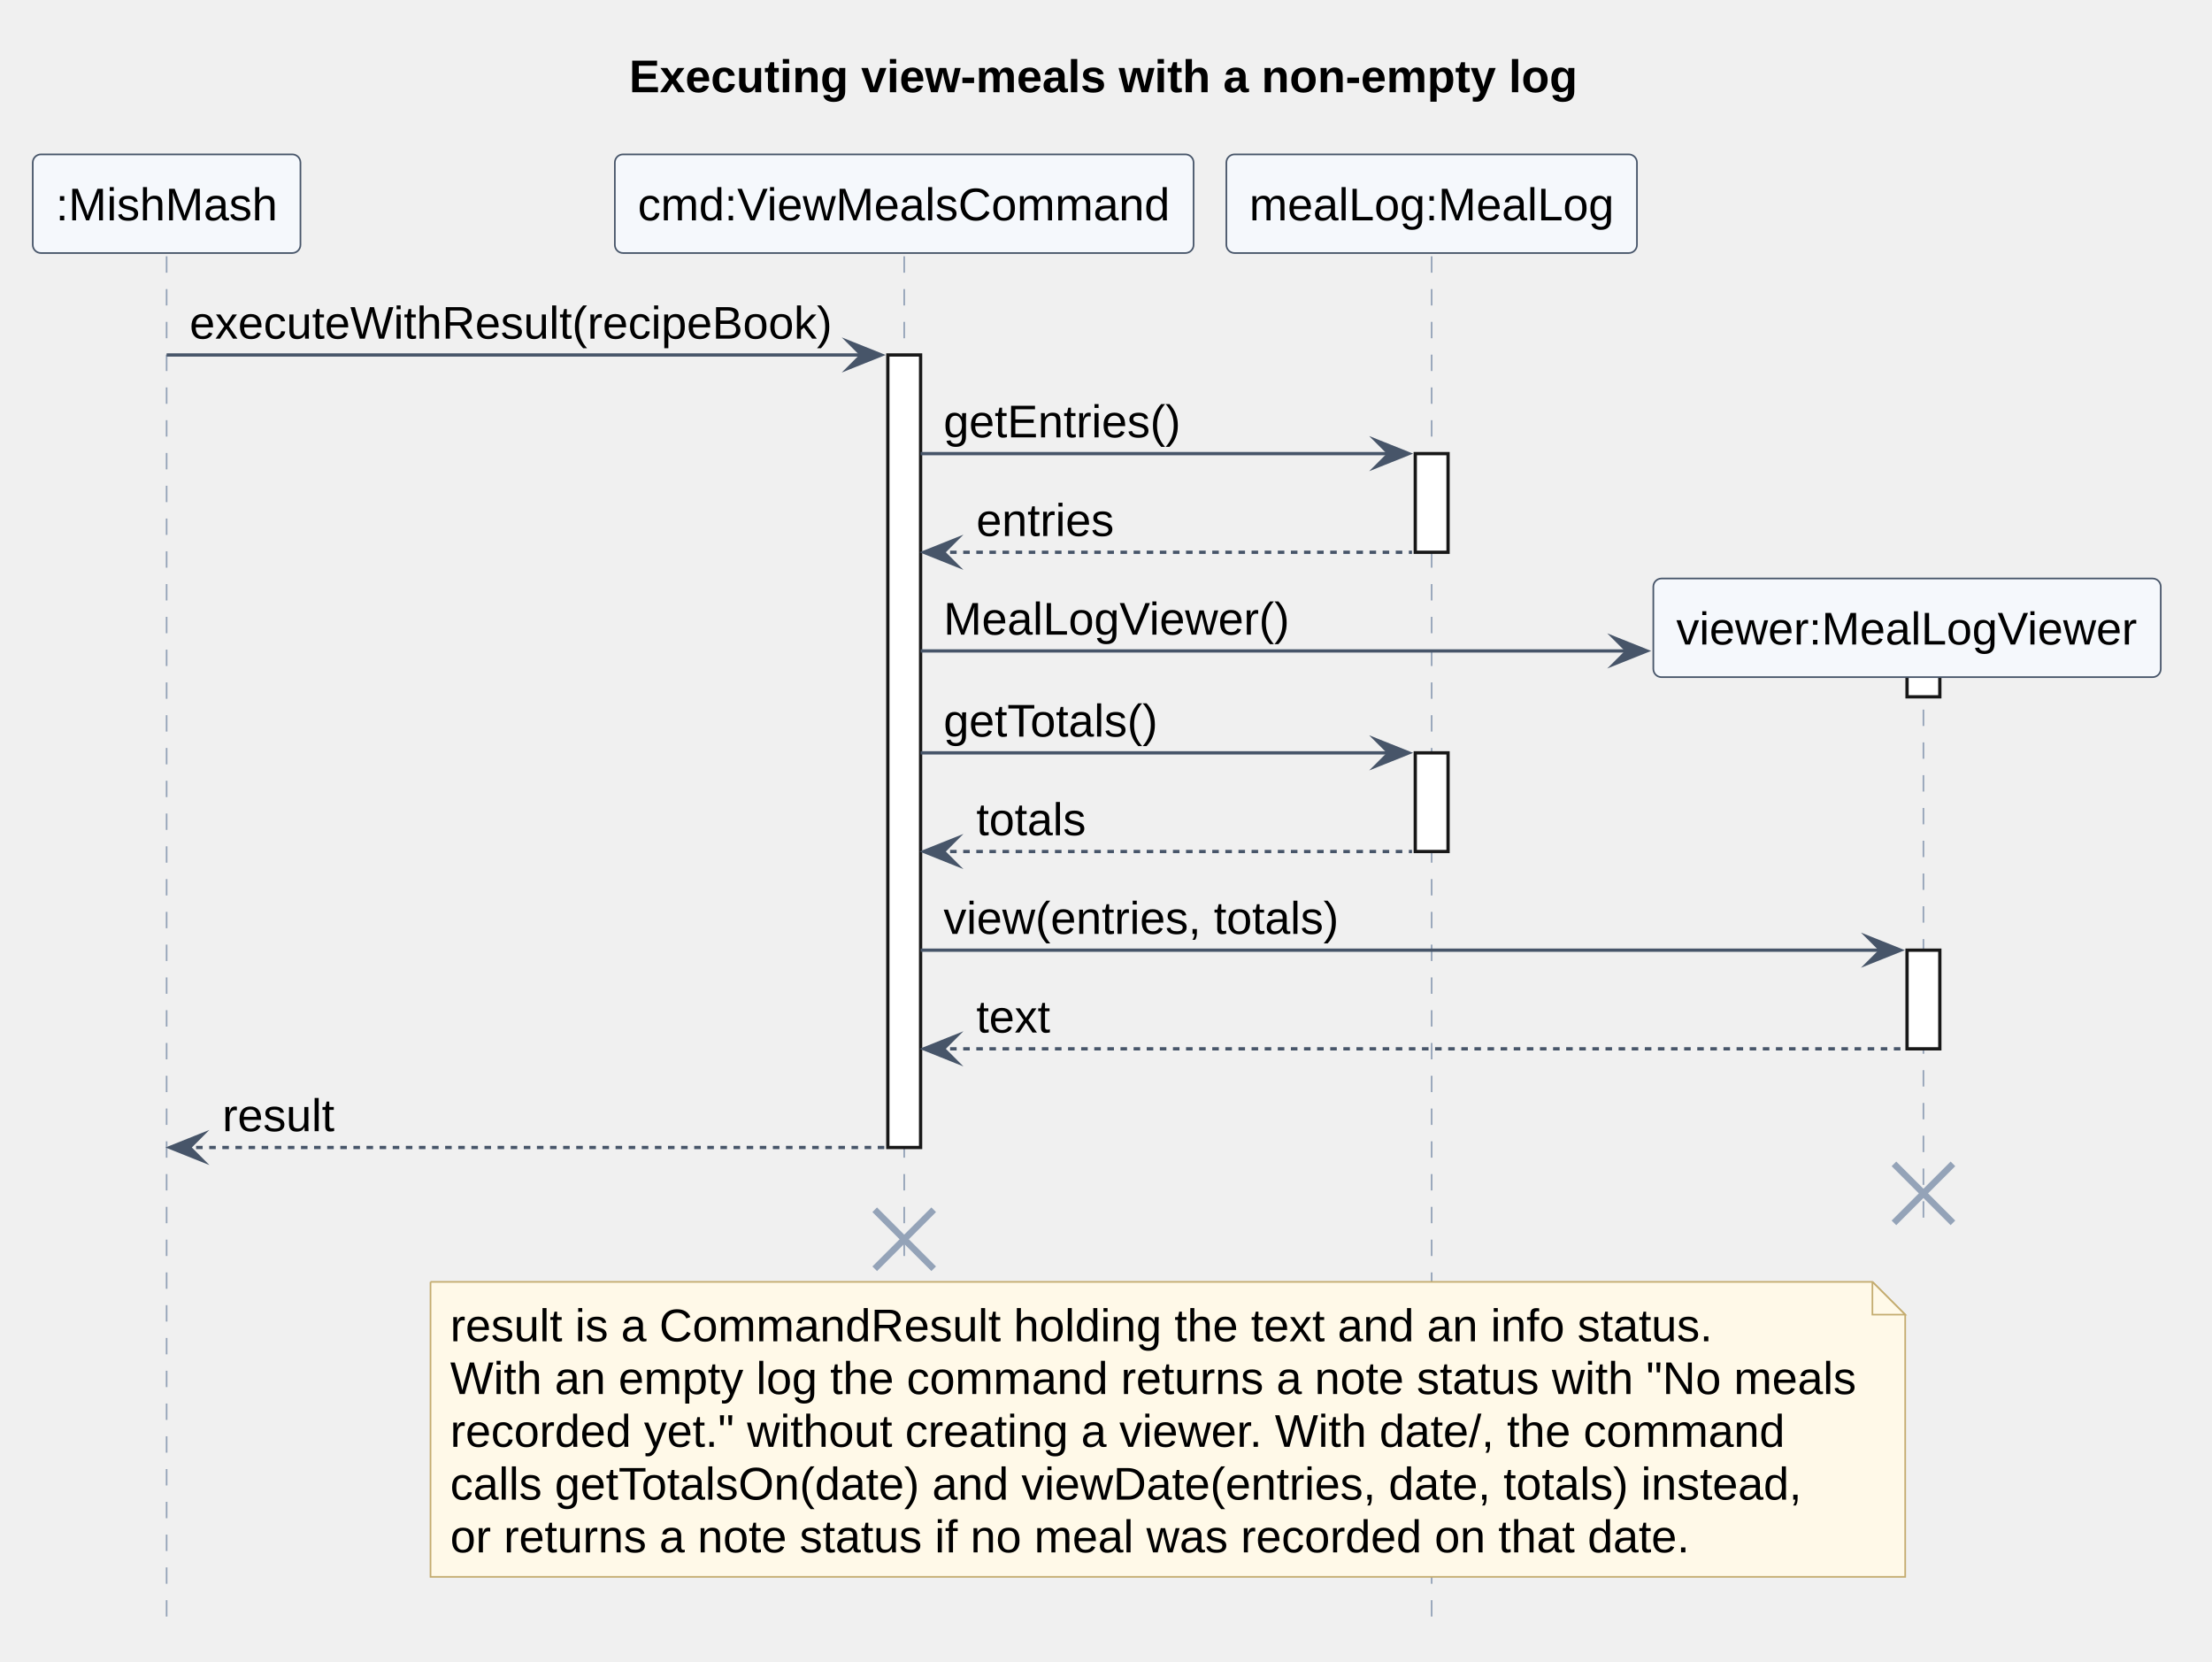
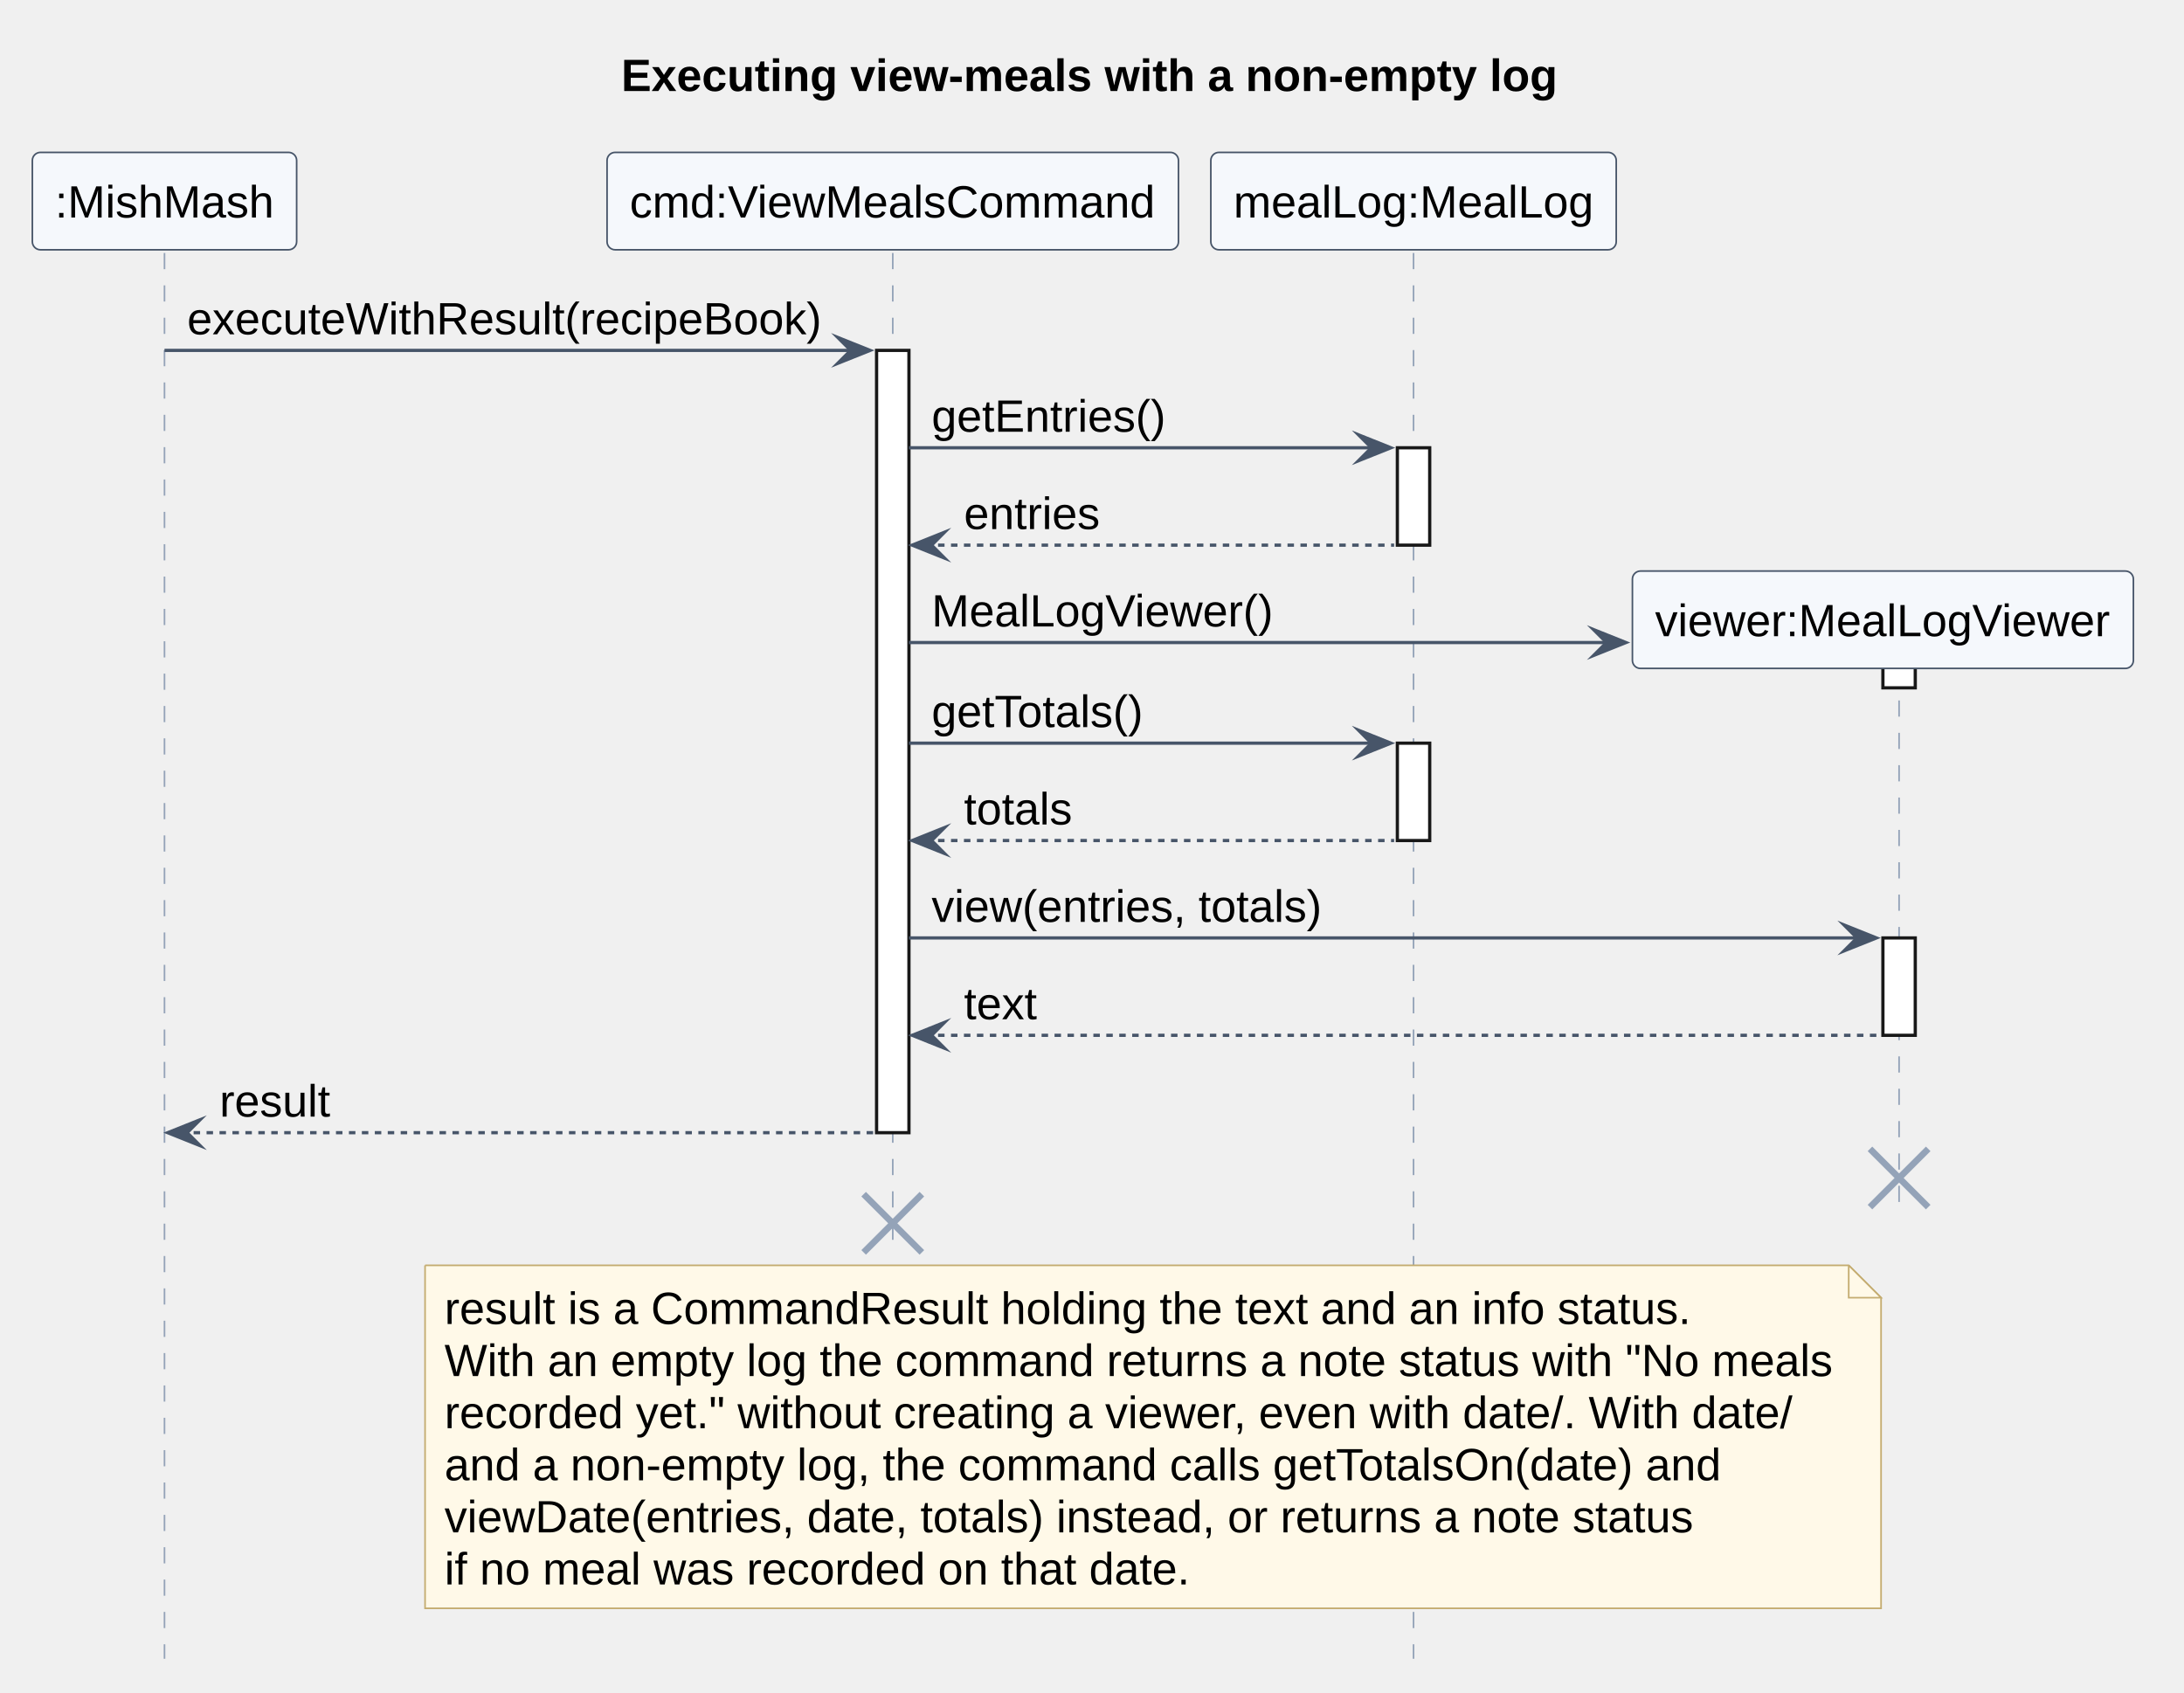
- <svg xmlns="http://www.w3.org/2000/svg" version="1.1" data-diagram-type="SEQUENCE" style="width:675px;height:507px;background:#FFFFFF;" width="675px" height="507px" viewBox="0 0 675 507" zoomAndPan="magnify" preserveAspectRatio="none" contentStyleType="text/css">
+ <svg xmlns="http://www.w3.org/2000/svg" version="1.1" data-diagram-type="SEQUENCE" style="width:675px;height:523px;background:#FFFFFF;" width="675px" height="523px" viewBox="0 0 675 523" zoomAndPan="magnify" preserveAspectRatio="none" contentStyleType="text/css">
  <defs />
  <g font-family="sans-serif" lengthAdjust="spacing">
    <g class="title" data-source-line="2">
      <text x="191.989" y="28.132" fill="#000" font-size="14" textLength="289.386" font-weight="700" font-family="Arial">Executing view-meals with a non-empty log</text>
    </g>
    <g>
-       <rect x="47.341" y="78.197" width="8" height="418.381" fill="#000" fill-opacity="0" />
-       <line x1="50.841" y1="78.197" x2="50.841" y2="496.578" style="stroke:#94A3B8;stroke-width:0.5;stroke-dasharray:5,5;" />
+       <rect x="47.341" y="78.197" width="8" height="434.479" fill="#000" fill-opacity="0" />
+       <line x1="50.841" y1="78.197" x2="50.841" y2="512.677" style="stroke:#94A3B8;stroke-width:0.5;stroke-dasharray:5,5;" />
    </g>
    <g>
      <rect x="272.423" y="78.197" width="8" height="307.888" fill="#000" fill-opacity="0" />
      <line x1="275.923" y1="78.197" x2="275.923" y2="386.085" style="stroke:#94A3B8;stroke-width:0.5;stroke-dasharray:5,5;" />
    </g>
    <g>
      <rect x="270.923" y="108.296" width="10" height="241.789" fill="#FFF" style="stroke:#181818;stroke-width:1;" />
    </g>
    <line x1="266.923" y1="369.085" x2="284.923" y2="387.085" style="stroke:#94A3B8;stroke-width:2;" />
    <line x1="266.923" y1="387.085" x2="284.923" y2="369.085" style="stroke:#94A3B8;stroke-width:2;" />
    <g>
-       <rect x="433.375" y="78.197" width="8" height="418.381" fill="#000" fill-opacity="0" />
-       <line x1="436.875" y1="78.197" x2="436.875" y2="496.578" style="stroke:#94A3B8;stroke-width:0.5;stroke-dasharray:5,5;" />
+       <rect x="433.375" y="78.197" width="8" height="434.479" fill="#000" fill-opacity="0" />
+       <line x1="436.875" y1="78.197" x2="436.875" y2="512.677" style="stroke:#94A3B8;stroke-width:0.5;stroke-dasharray:5,5;" />
    </g>
    <g>
      <rect x="431.875" y="138.395" width="10" height="30.099" fill="#FFF" style="stroke:#181818;stroke-width:1;" />
    </g>
    <g>
      <rect x="431.875" y="229.69" width="10" height="30.099" fill="#FFF" style="stroke:#181818;stroke-width:1;" />
    </g>
    <g>
      <rect x="583.443" y="176.493" width="8" height="195.592" fill="#000" fill-opacity="0" />
      <line x1="586.943" y1="176.493" x2="586.943" y2="372.085" style="stroke:#94A3B8;stroke-width:0.5;stroke-dasharray:5,5;" />
    </g>
    <g>
      <rect x="581.943" y="198.592" width="10" height="14" fill="#FFF" style="stroke:#181818;stroke-width:1;" />
    </g>
    <g>
      <rect x="581.943" y="289.888" width="10" height="30.099" fill="#FFF" style="stroke:#181818;stroke-width:1;" />
    </g>
    <line x1="577.943" y1="355.085" x2="595.943" y2="373.085" style="stroke:#94A3B8;stroke-width:2;" />
    <line x1="577.943" y1="373.085" x2="595.943" y2="355.085" style="stroke:#94A3B8;stroke-width:2;" />
    <rect x="10" y="47.099" width="81.683" height="30.099" fill="#F5F8FC" style="stroke:#475569;stroke-width:0.5;" rx="2.5" ry="2.5" />
    <text x="17" y="67.23" fill="#000" font-size="14" textLength="67.683" font-family="Arial">:MishMash</text>
    <rect x="187.62" y="47.099" width="176.606" height="30.099" fill="#F5F8FC" style="stroke:#475569;stroke-width:0.5;" rx="2.5" ry="2.5" />
    <text x="194.62" y="67.23" fill="#000" font-size="14" textLength="162.606" font-family="Arial">cmd:ViewMealsCommand</text>
    <rect x="374.227" y="47.099" width="125.296" height="30.099" fill="#F5F8FC" style="stroke:#475569;stroke-width:0.5;" rx="2.5" ry="2.5" />
    <text x="381.227" y="67.23" fill="#000" font-size="14" textLength="111.296" font-family="Arial">mealLog:MealLog</text>
    <polygon points="258.923,104.296,268.923,108.296,258.923,112.296,262.923,108.296" fill="#475569" style="stroke:#475569;stroke-width:1;stroke-linejoin:miter;stroke-miterlimit:10;" />
    <line x1="50.841" y1="108.296" x2="264.923" y2="108.296" style="stroke:#475569;stroke-width:1;" />
    <text x="57.841" y="103.329" fill="#000" font-size="14" textLength="196.082" font-family="Arial">executeWithResult(recipeBook)</text>
    <polygon points="419.875,134.395,429.875,138.395,419.875,142.395,423.875,138.395" fill="#475569" style="stroke:#475569;stroke-width:1;stroke-linejoin:miter;stroke-miterlimit:10;" />
    <line x1="280.923" y1="138.395" x2="425.875" y2="138.395" style="stroke:#475569;stroke-width:1;" />
    <text x="287.923" y="133.428" fill="#000" font-size="14" textLength="72.358" font-family="Arial">getEntries()</text>
    <polygon points="291.923,164.493,281.923,168.493,291.923,172.493,287.923,168.493" fill="#475569" style="stroke:#475569;stroke-width:1;stroke-linejoin:miter;stroke-miterlimit:10;" />
    <line x1="285.923" y1="168.493" x2="430.875" y2="168.493" style="stroke:#475569;stroke-width:1;stroke-dasharray:2,2;" />
    <text x="297.923" y="163.526" fill="#000" font-size="14" textLength="42.021" font-family="Arial">entries</text>
    <rect x="504.522" y="176.493" width="154.841" height="30.099" fill="#F5F8FC" style="stroke:#475569;stroke-width:0.5;" rx="2.5" ry="2.5" />
    <text x="511.522" y="196.625" fill="#000" font-size="14" textLength="140.841" font-family="Arial">viewer:MealLogViewer</text>
    <polygon points="492.522,194.592,502.522,198.592,492.522,202.592,496.522,198.592" fill="#475569" style="stroke:#475569;stroke-width:1;stroke-linejoin:miter;stroke-miterlimit:10;" />
    <line x1="280.923" y1="198.592" x2="498.522" y2="198.592" style="stroke:#475569;stroke-width:1;" />
    <text x="287.923" y="193.625" fill="#000" font-size="14" textLength="105.82" font-family="Arial">MealLogViewer()</text>
    <polygon points="419.875,225.69,429.875,229.69,419.875,233.69,423.875,229.69" fill="#475569" style="stroke:#475569;stroke-width:1;stroke-linejoin:miter;stroke-miterlimit:10;" />
    <line x1="280.923" y1="229.69" x2="425.875" y2="229.69" style="stroke:#475569;stroke-width:1;" />
    <text x="287.923" y="224.724" fill="#000" font-size="14" textLength="66.91" font-family="Arial">getTotals()</text>
    <polygon points="291.923,255.789,281.923,259.789,291.923,263.789,287.923,259.789" fill="#475569" style="stroke:#475569;stroke-width:1;stroke-linejoin:miter;stroke-miterlimit:10;" />
    <line x1="285.923" y1="259.789" x2="430.875" y2="259.789" style="stroke:#475569;stroke-width:1;stroke-dasharray:2,2;" />
    <text x="297.923" y="254.822" fill="#000" font-size="14" textLength="33.462" font-family="Arial">totals</text>
    <polygon points="569.943,285.888,579.943,289.888,569.943,293.888,573.943,289.888" fill="#475569" style="stroke:#475569;stroke-width:1;stroke-linejoin:miter;stroke-miterlimit:10;" />
    <line x1="280.923" y1="289.888" x2="575.943" y2="289.888" style="stroke:#475569;stroke-width:1;" />
    <text x="287.923" y="284.921" fill="#000" font-size="14" textLength="78.579" font-family="Arial">view(entries,</text>
    <text x="366.502" y="284.921" fill="#000" font-size="14" font-family="Arial"> </text>
    <text x="370.392" y="284.921" fill="#000" font-size="14" textLength="38.124" font-family="Arial">totals)</text>
    <polygon points="291.923,315.986,281.923,319.986,291.923,323.986,287.923,319.986" fill="#475569" style="stroke:#475569;stroke-width:1;stroke-linejoin:miter;stroke-miterlimit:10;" />
    <line x1="285.923" y1="319.986" x2="580.943" y2="319.986" style="stroke:#475569;stroke-width:1;stroke-dasharray:2,2;" />
    <text x="297.923" y="315.02" fill="#000" font-size="14" textLength="22.565" font-family="Arial">text</text>
    <polygon points="61.841,346.085,51.841,350.085,61.841,354.085,57.841,350.085" fill="#475569" style="stroke:#475569;stroke-width:1;stroke-linejoin:miter;stroke-miterlimit:10;" />
    <line x1="55.841" y1="350.085" x2="269.923" y2="350.085" style="stroke:#475569;stroke-width:1;stroke-dasharray:2,2;" />
    <text x="67.841" y="345.118" fill="#000" font-size="14" textLength="34.234" font-family="Arial">result</text>
-     <path d="M131.374,391.085 L131.374,481.085 L581.374,481.085 L581.374,401.085 L571.374,391.085 L131.374,391.085" style="stroke:#C4AC70;stroke-width:0.5;" fill="#FFF9E8" />
+     <path d="M131.374,391.085 L131.374,497.085 L581.374,497.085 L581.374,401.085 L571.374,391.085 L131.374,391.085" style="stroke:#C4AC70;stroke-width:0.5;" fill="#FFF9E8" />
    <path d="M571.374,391.085 L571.374,401.085 L581.374,401.085 L571.374,391.085" style="stroke:#C4AC70;stroke-width:0.5;" fill="#FFF9E8" />
    <text x="137.374" y="409.217" fill="#000" font-size="14" textLength="385.212" font-family="Arial">result is a CommandResult holding the text and an info status.</text>
    <text x="137.374" y="425.315" fill="#000" font-size="14" textLength="429.051" font-family="Arial">With an empty log the command returns a note status with "No meals</text>
-     <text x="137.374" y="441.414" fill="#000" font-size="14" textLength="408.051" font-family="Arial">recorded yet." without creating a viewer. With date/, the command</text>
-     <text x="137.374" y="457.513" fill="#000" font-size="14" textLength="413.984" font-family="Arial">calls getTotalsOn(date) and viewDate(entries, date, totals) instead,</text>
-     <text x="137.374" y="473.611" fill="#000" font-size="14" textLength="378.212" font-family="Arial">or returns a note status if no meal was recorded on that date.</text>
+     <text x="137.374" y="441.414" fill="#000" font-size="14" textLength="417.402" font-family="Arial">recorded yet." without creating a viewer, even with date/. With date/</text>
+     <text x="137.374" y="457.513" fill="#000" font-size="14" textLength="396.108" font-family="Arial">and a non-empty log, the command calls getTotalsOn(date) and</text>
+     <text x="137.374" y="473.611" fill="#000" font-size="14" textLength="385.971" font-family="Arial">viewDate(entries, date, totals) instead, or returns a note status</text>
+     <text x="137.374" y="489.71" fill="#000" font-size="14" textLength="230.357" font-family="Arial">if no meal was recorded on that date.</text>
  </g>
</svg>
